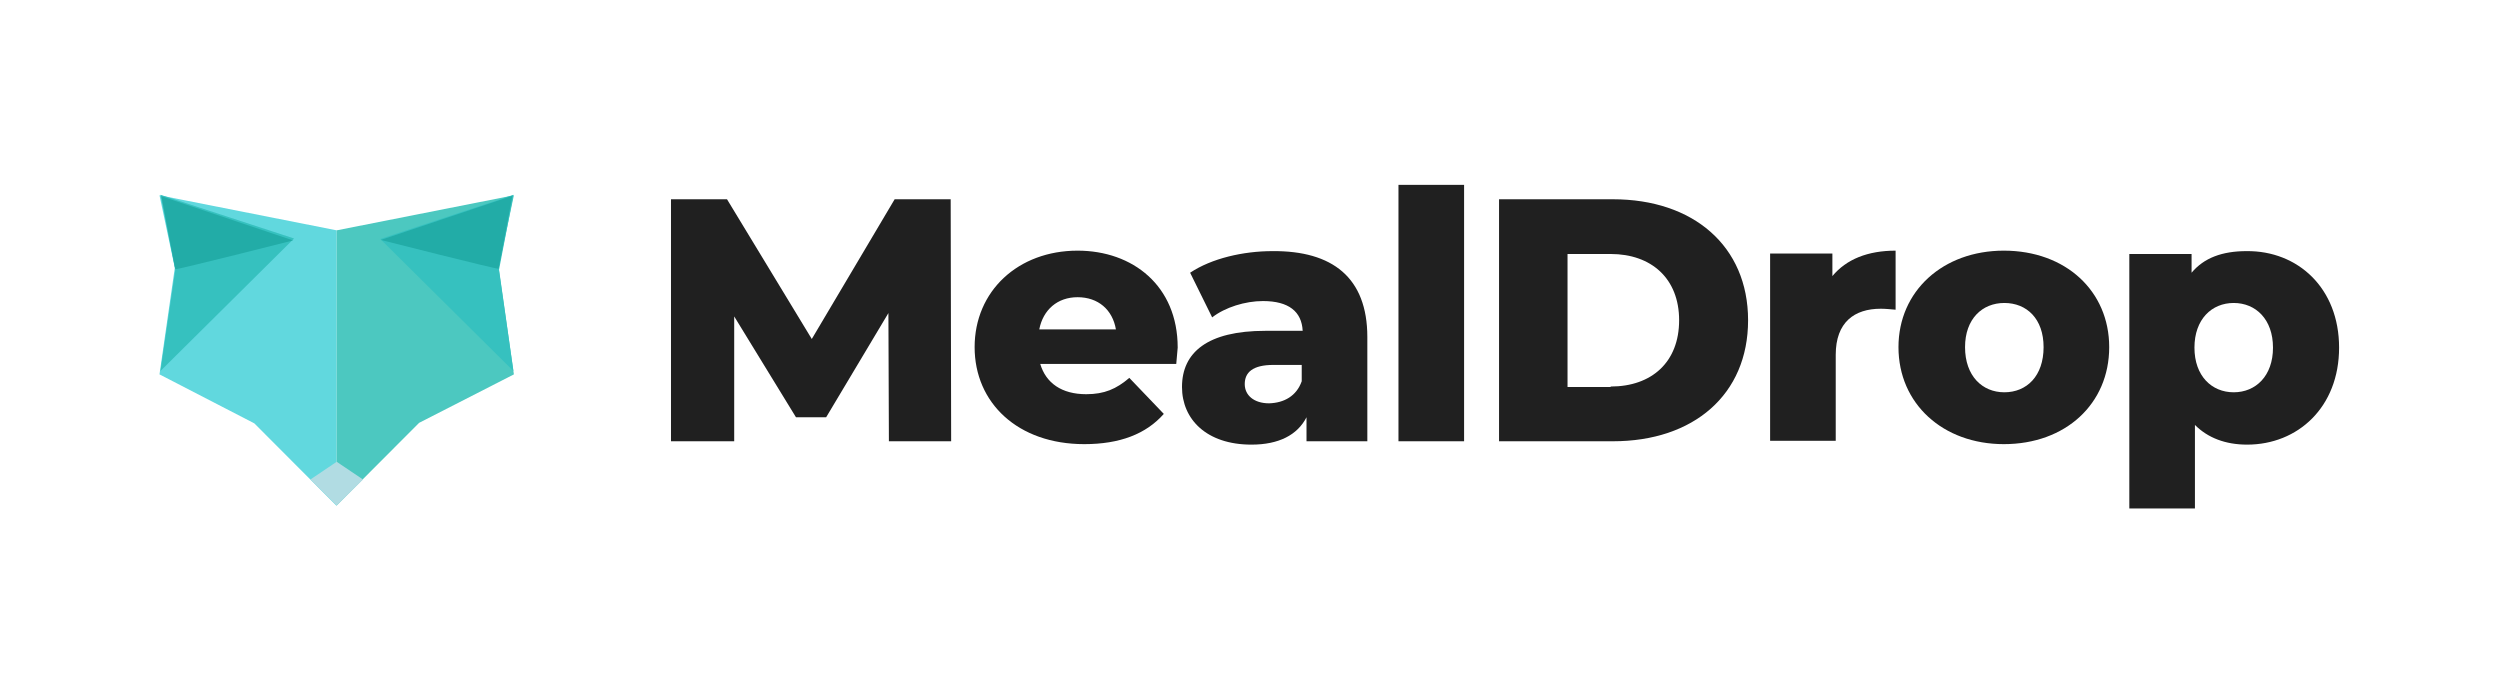
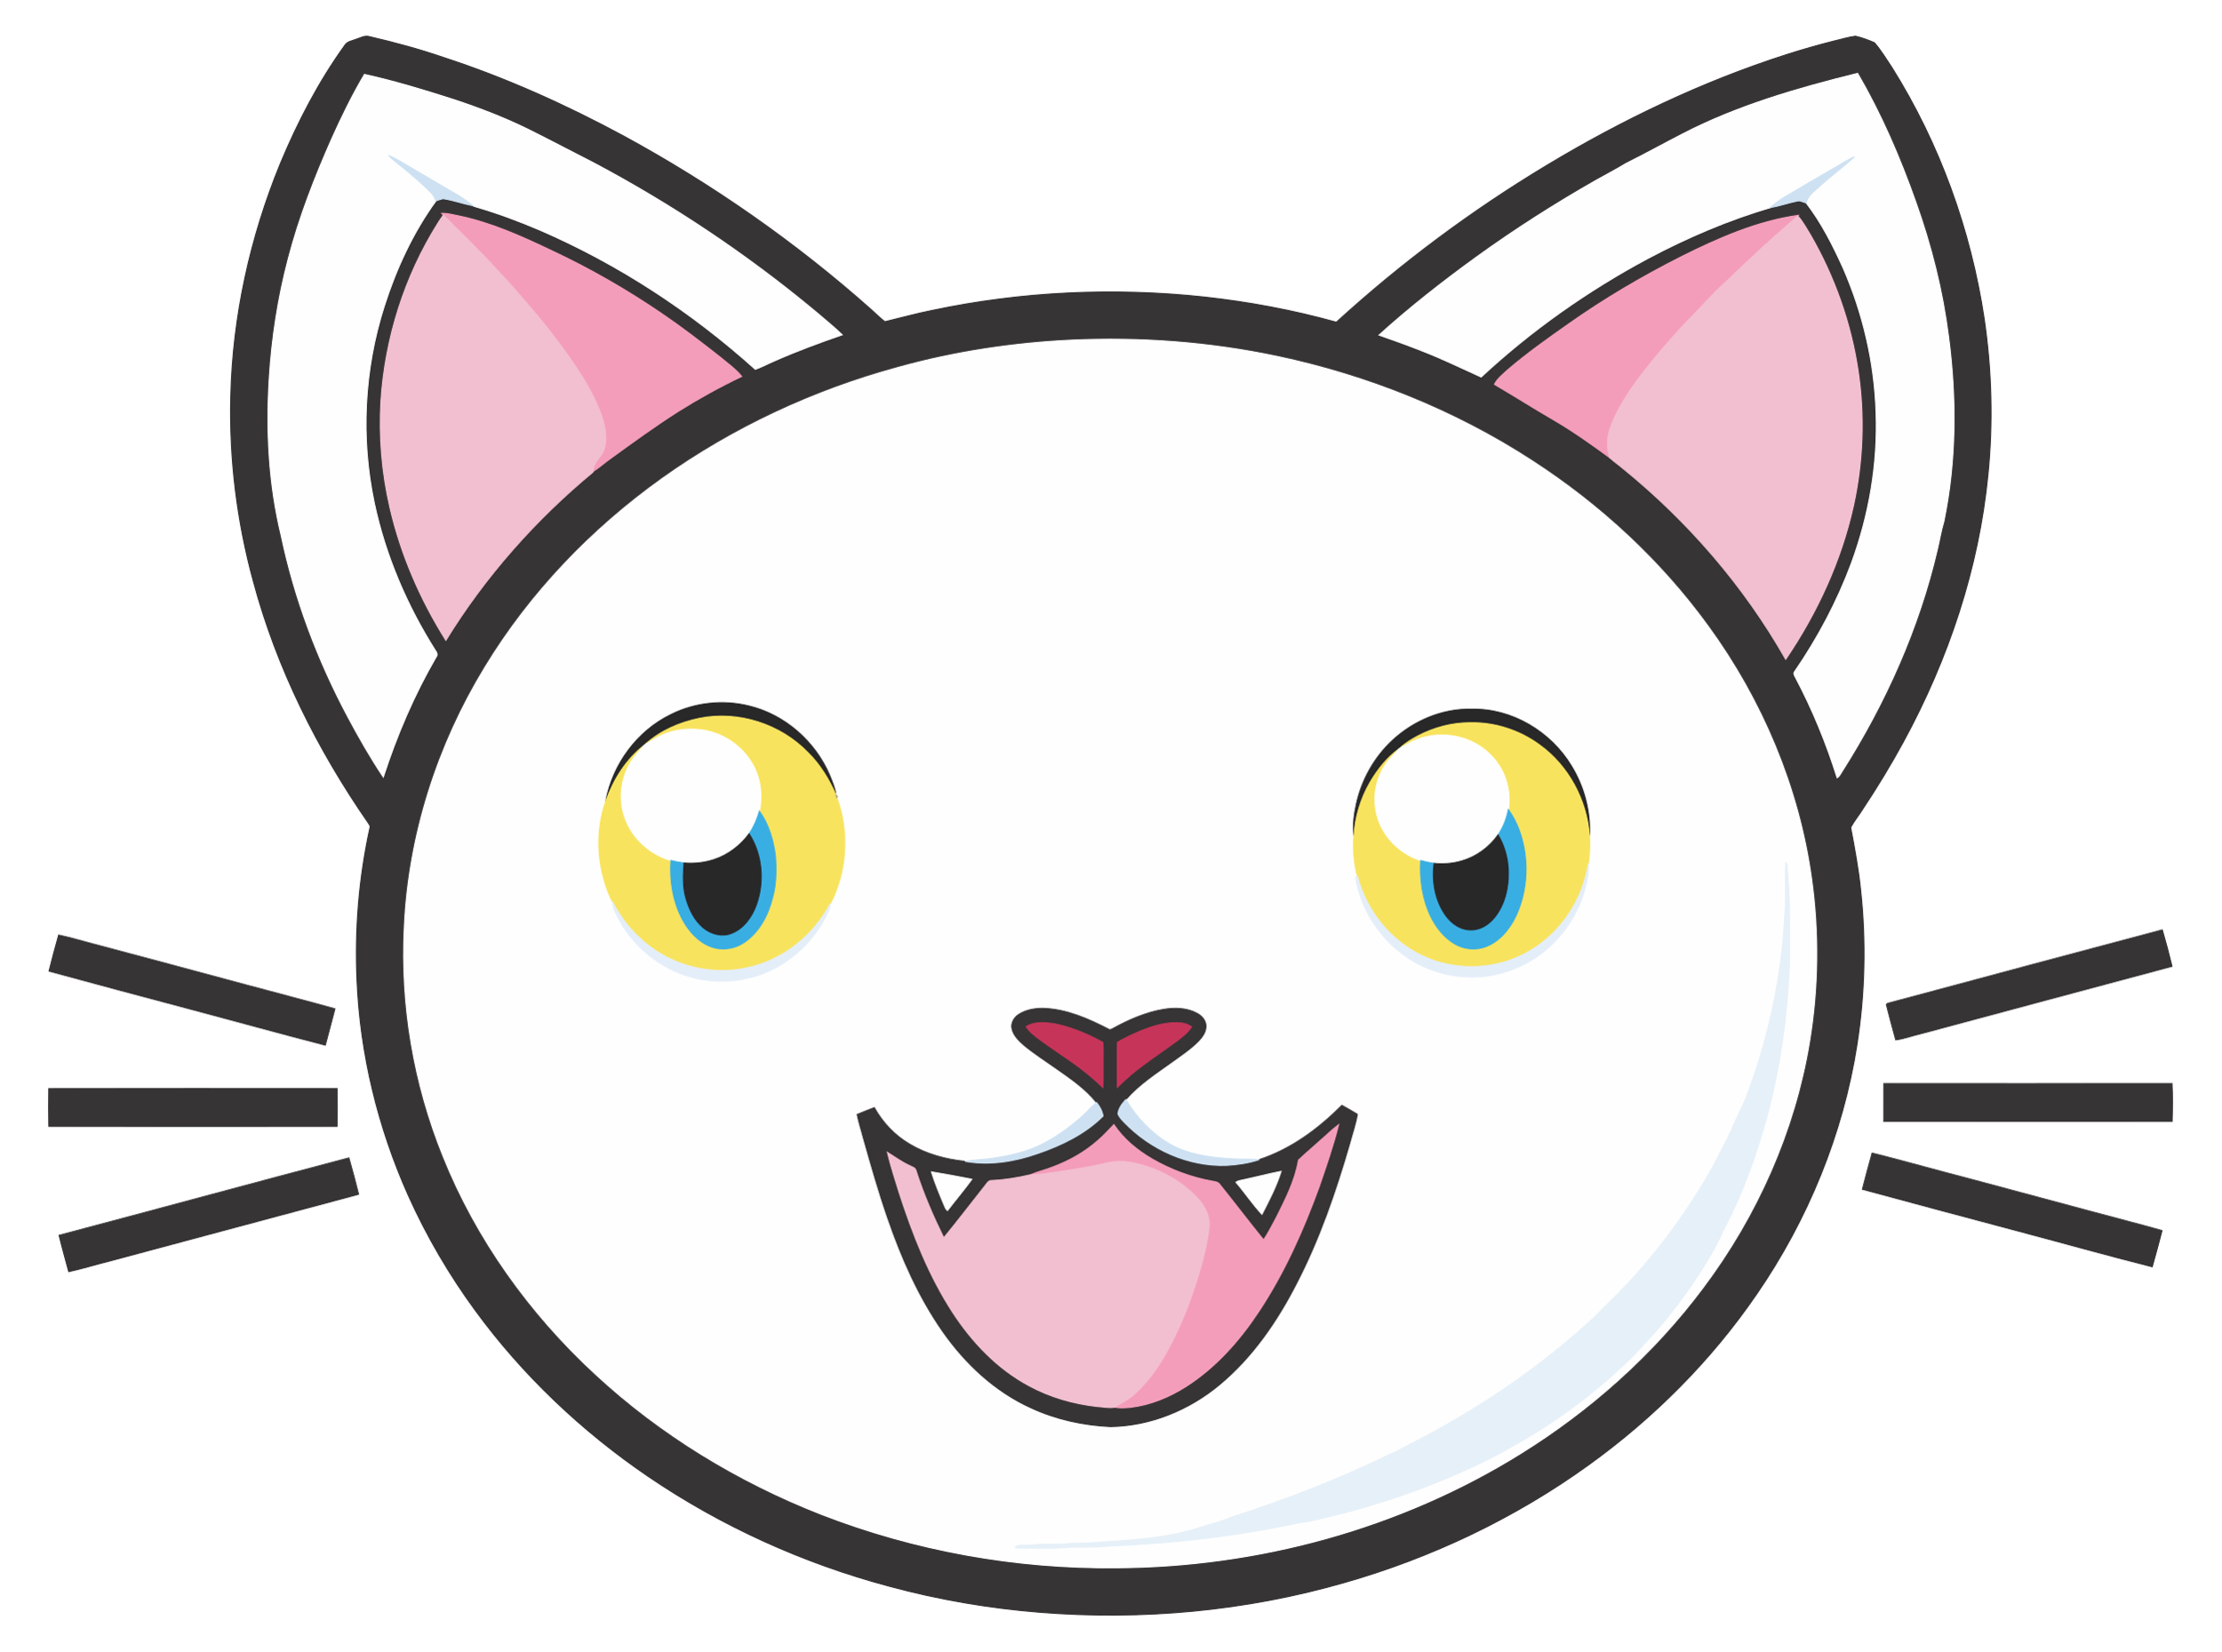
- <svg xmlns="http://www.w3.org/2000/svg" width="154" height="42" viewBox="0 0 154 42" fill="none">
-   <path d="M20.74 31.166L15.666 26.079L9.824 23.062L10.768 16.496L9.824 12.03L20.74 14.189V31.166Z" fill="#61D8DE" />
-   <path d="M20.74 31.137L25.814 26.049L31.656 23.062L30.712 16.496L31.656 12.03L20.74 14.189V31.137Z" fill="#4CC8C0" />
-   <path d="M31.626 22.855L23.425 14.721L31.626 12L30.741 16.614L31.626 22.855Z" fill="#36C1BF" />
-   <path d="M9.883 22.855L18.114 14.691L9.883 12L10.798 16.614L9.883 22.855Z" fill="#36C1BF" />
-   <path d="M30.712 16.555C30.564 16.585 23.454 14.78 23.454 14.78L31.567 12.059L30.712 16.555Z" fill="#22ACA7" />
-   <path d="M10.798 16.584C10.945 16.614 18.055 14.81 18.055 14.81L9.942 12.089L10.798 16.584Z" fill="#22ACA7" />
-   <path d="M22.363 29.539L20.74 28.445L19.117 29.539L20.74 31.137L22.363 29.539Z" fill="#B1DCE3" />
-   <path d="M54.756 27.182L54.726 19.285L50.891 25.703H49.032L45.227 19.492V27.182H41.333V12.275H44.784L50.006 20.882L55.11 12.275H58.562L58.591 27.182H54.756Z" fill="#202020" />
-   <path d="M72.457 22.42H64.079C64.433 23.603 65.406 24.283 66.911 24.283C68.032 24.283 68.769 23.958 69.566 23.277L71.69 25.496C70.598 26.738 68.976 27.359 66.793 27.359C62.692 27.359 60.037 24.816 60.037 21.384C60.037 17.924 62.721 15.44 66.38 15.44C69.772 15.44 72.546 17.599 72.546 21.414C72.516 21.739 72.487 22.124 72.457 22.42ZM64.019 20.29H68.74C68.533 19.078 67.648 18.308 66.38 18.308C65.141 18.308 64.255 19.078 64.019 20.29Z" fill="#202020" />
-   <path d="M84.228 20.763V27.182H80.481V25.703C79.921 26.797 78.77 27.389 77.089 27.389C74.315 27.389 72.811 25.821 72.811 23.839C72.811 21.71 74.374 20.379 77.944 20.379H80.245C80.186 19.196 79.39 18.545 77.797 18.545C76.705 18.545 75.466 18.93 74.669 19.551L73.312 16.8C74.64 15.913 76.587 15.469 78.387 15.469C82.075 15.439 84.228 17.096 84.228 20.763ZM80.186 23.485V22.479H78.446C77.148 22.479 76.676 22.952 76.676 23.662C76.676 24.342 77.236 24.845 78.18 24.845C79.095 24.816 79.862 24.401 80.186 23.485Z" fill="#202020" />
-   <path d="M86.146 11.387H90.188V27.182H86.146V11.387Z" fill="#202020" />
-   <path d="M92.341 12.275H99.363C104.29 12.275 107.682 15.144 107.682 19.728C107.682 24.313 104.319 27.182 99.363 27.182H92.341V12.275ZM99.215 23.81C101.752 23.81 103.434 22.301 103.434 19.728C103.434 17.155 101.723 15.646 99.215 15.646H96.56V23.839H99.215V23.81Z" fill="#202020" />
-   <path d="M116.769 15.44V19.078C116.415 19.048 116.149 19.018 115.854 19.018C114.232 19.018 113.081 19.846 113.081 21.858V27.152H109.039V15.617H112.875V17.007C113.73 15.972 115.058 15.44 116.769 15.44Z" fill="#202020" />
-   <path d="M116.946 21.384C116.946 17.924 119.69 15.44 123.436 15.44C127.242 15.44 129.927 17.924 129.927 21.384C129.927 24.875 127.242 27.359 123.436 27.359C119.69 27.359 116.946 24.875 116.946 21.384ZM125.885 21.384C125.885 19.64 124.853 18.663 123.466 18.663C122.109 18.663 121.047 19.64 121.047 21.384C121.047 23.159 122.109 24.165 123.466 24.165C124.853 24.165 125.885 23.159 125.885 21.384Z" fill="#202020" />
-   <path d="M144.088 21.414C144.088 25.082 141.55 27.389 138.423 27.389C137.096 27.389 136.004 26.975 135.208 26.176V31.323H131.166V15.646H135.001V16.8C135.768 15.883 136.889 15.469 138.394 15.469C141.55 15.44 144.088 17.747 144.088 21.414ZM140.016 21.414C140.016 19.669 138.954 18.663 137.597 18.663C136.24 18.663 135.178 19.669 135.178 21.414C135.178 23.159 136.24 24.165 137.597 24.165C138.954 24.165 140.016 23.159 140.016 21.414Z" fill="#202020" />
+ <svg xmlns="http://www.w3.org/2000/svg" version="1.1" id="Layer_1" x="0px" y="0px" viewBox="0 0 2249.942 1673.281" style="enable-background:new 0 0 2249.942 1673.281;" xml:space="preserve">
+   <style type="text/css">
+ 	.st0{fill:#373435;stroke:#373435;}
+ 	.st1{fill:#FEFEFE;stroke:#FEFEFE;}
+ 	.st2{fill:#CDE1F2;stroke:#CDE1F2;}
+ 	.st3{fill:#F49DBA;stroke:#F49DBA;}
+ 	.st4{fill:#F2BFD0;stroke:#F2BFD0;}
+ 	.st5{fill:#282829;stroke:#282829;}
+ 	.st6{fill:#F8E35E;stroke:#F8E35E;}
+ 	.st7{fill:#AEA983;stroke:#AEA983;}
+ 	.st8{fill:#39AEE3;stroke:#39AEE3;}
+ 	.st9{fill:#E6F0F8;stroke:#E6F0F8;}
+ 	.st10{fill:#E4EEF9;stroke:#E4EEF9;}
+ 	.st11{fill:#C73459;stroke:#C73459;}
+ </style>
+   <g>
+     <path class="st0" d="M360.227,39.96c4.609-1.368,9.23-4.441,14.186-2.826c25.222,5.91,50.286,12.628,74.79,21.072   c63.116,20.568,123.843,47.965,182.226,79.444c90.221,49.086,175.004,108.277,251.711,176.607   c4.374,3.936,8.523,8.131,13.211,11.708c15.947-3.847,31.771-8.209,47.875-11.439c90.468-19.166,183.998-23.495,275.912-13.57   c45.105,4.957,89.851,13.312,133.566,25.513c65.504-59.83,136.986-113.11,212.999-158.855   c76.551-46.081,157.711-84.917,242.863-112.247c15.902-5.114,31.973-9.678,48.155-13.794c7.278-1.637,14.433-3.981,21.846-4.934   c6.56,1.503,12.986,3.97,19.177,6.617c6.74,7.615,11.932,16.542,17.641,24.952c48.481,77.268,80.05,164.888,93.631,255.008   c7.604,52.17,9.061,105.249,3.791,157.722c-9.23,94.842-40.115,186.857-85.478,270.395c-12.886,23.685-26.881,46.754-41.819,69.194   c-3.768,6.078-8.433,11.596-11.775,17.921c3.981,21.072,7.985,42.223,10.093,63.609c5.641,52.058,4.351,104.856-3.723,156.6   c-14.198,90.457-49.737,177.224-101.582,252.609c-45.924,67.13-104.217,125.514-170.148,173.041   c-74.633,53.875-158.967,94.046-247.427,119.301c-99.933,28.799-205.137,38.511-308.726,30.134   c-51.688-4.161-103.006-12.964-153.045-26.578c-86.565-23.169-169.374-60.615-243.491-111.036   c-67.142-45.755-127.073-102.411-175.082-168.05c-26.702-36.459-49.613-75.698-68.106-116.935   c-30.627-68.588-48.716-142.851-51.924-217.944c-2.321-51.879,2.041-104.071,13.211-154.795c0.527-1.604-0.886-2.905-1.536-4.206   c-51.643-74.521-92.879-156.87-116.497-244.612c-16.721-60.951-24.582-124.314-23.035-187.497   c1.828-81.003,19.513-161.412,50.219-236.314c17.528-42.043,38.645-82.82,65.303-119.85   C351.547,42.024,356.381,41.519,360.227,39.96 M1704.822,135.486c-19.412,10.015-38.556,20.568-58.08,30.369   c-9.589,5.91-19.659,10.99-29.449,16.553c-41.875,23.82-82.551,49.782-121.611,77.986c-34.16,24.751-67.456,50.813-98.756,79.119   c14.96,5.271,29.92,10.564,44.645,16.463c20.007,7.76,39.274,17.27,58.821,26.051c50.623-47.09,107.604-87.272,168.51-119.951   c39.666-21.083,81.16-38.937,124.269-51.654c9.566-1.705,18.773-5.024,28.306-6.908c2.849-0.191,5.473,1.458,8.22,2.131   c15.33,19.996,26.825,42.649,37.21,65.527c20.242,46.193,31.894,96.255,33.532,146.676c1.963,51.924-7.099,104.004-24.952,152.731   c-14.411,38.791-33.98,75.631-57.396,109.724c-1.861,1.884-0.336,4.161,0.662,6.045c17.237,32.5,31.221,66.693,42.256,101.772   c2.579-1.559,3.645-4.531,5.316-6.897c43.737-68.992,77.583-144.668,96.188-224.359c2.344-9.42,3.712-19.065,6.605-28.35   c12.729-61.422,12.953-124.953,4.822-187.003c-5.899-46.765-17.495-92.7-33.341-137.065   c-15.891-44.914-34.855-88.898-58.832-130.134C1821.162,89.305,1760.536,106.743,1704.822,135.486 M336.161,140.252   c-17.495,39.509-33.24,79.926-44.152,121.779c-10.441,39.576-16.721,80.218-19.289,121.05   c-3.353,53.37-0.594,107.514,12.089,159.584c13.446,64.035,36.705,125.884,67.433,183.594   c11.136,20.882,22.867,41.483,36.032,61.153c13.693-42.257,31.244-83.347,53.572-121.79c1.671-1.918,0.886-4.239-0.516-6.011   c-29.046-45.8-50.78-96.457-62.106-149.569c-14.074-65.964-10.53-135.528,10.026-199.765   c12.078-37.883,28.978-74.555,52.428-106.808c2.366-0.74,4.688-1.649,7.121-2.176c10.239,1.514,20.04,5.147,30.178,7.144   c1.469,0.729,3.073,1.144,4.643,1.637c21.588,6.325,42.671,14.265,63.351,23.08c79.837,34.597,153.55,82.887,218.169,141.079   c6.617-2.378,12.818-5.764,19.3-8.501c22.452-9.97,45.509-18.459,68.712-26.478c-8.467-8.22-17.741-15.555-26.668-23.27   c-69.699-58.047-145.498-108.748-225.626-151.229c-21.498-10.957-42.851-22.216-64.428-33.016   c-24.571-12.168-50.208-22.037-76.214-30.672c-30.021-9.656-60.256-18.863-91.051-25.704   C356.785,96.269,346.119,118.126,336.161,140.252 M447.387,216.153c0.426,0.471,1.267,1.402,1.693,1.862   c-1.873,2.49-3.622,5.058-5.26,7.693c-34.126,54.166-53.897,117.125-58.013,180.936c-2.108,36.1,0.987,72.446,9.151,107.671   c10.957,47.673,30.717,93.16,56.69,134.53c39.744-64.652,90.692-122.205,149.12-170.563l0.056-0.662   c6.146-3.634,11.316-8.669,17.192-12.706c22.609-16.407,45.195-32.87,68.745-47.909c20.825-13.076,42.38-25.009,64.573-35.584   c-6.46-7.895-14.949-13.783-22.732-20.287c-19.11-15.028-38.388-29.887-58.529-43.535c-34.664-23.629-71.112-44.656-109.062-62.566   c-31.143-14.859-62.891-29.449-96.894-36.414C458.579,217.588,453.084,215.917,447.387,216.153 M1703.667,259.822   c-39.677,20.063-78.143,42.615-114.467,68.274c-21.196,14.882-42.369,29.876-62.039,46.754c-4.733,4.553-10.385,8.59-13.301,14.635   c20.354,11.865,40.182,24.605,60.604,36.358c19.525,11.45,37.961,24.616,56.219,37.95c4.048,3.847,8.77,6.931,13.009,10.598   c66.256,53.751,123.035,119.424,165.213,193.676c32.006-47.157,56.32-99.933,68.667-155.692   c9.835-44.769,11.495-91.343,4.71-136.683c-7.222-48.357-23.831-95.279-48.256-137.614c-4.127-6.538-7.648-13.592-12.919-19.312   l0.617-0.628C1780.016,224.025,1741.057,241.161,1703.667,259.822 M1085.104,344.638c-59.045,2.837-117.888,11.697-174.869,27.532   C824.59,395.384,742.847,433.413,670.58,485c-71.403,51.071-133.566,115.678-179.187,190.861   c-48.391,79.276-77.605,170.54-81.855,263.453c-4.026,79.029,9.577,158.799,39.206,232.153   c33.745,84.255,87.934,159.707,154.526,221.129c66.11,61.265,144.444,108.804,228.239,141.708   c94.999,36.963,197.119,55.355,299.037,54.346c143.435-0.673,287.25-39.61,409.344-115.432   c71.224-44.186,134.911-100.954,185.153-168.152c54.806-72.984,92.98-158.776,107.94-248.941   c9.084-54.828,9.802-111.047,2.097-166.088c-12.829-92.195-50.028-180.431-104.755-255.547   c-48.144-66.334-109.32-122.856-178.02-167.411c-78.48-51.082-166.817-86.442-258.317-105.899   C1225.455,346.713,1155.05,341.364,1085.104,344.638z" />
+     <path class="st1" d="M1704.822,135.486c55.714-28.743,116.34-46.182,176.944-61.176c23.977,41.236,42.941,85.22,58.832,130.134   c15.846,44.365,27.442,90.3,33.341,137.065c8.131,62.05,7.906,125.581-4.822,187.003c-2.893,9.286-4.262,18.93-6.605,28.35   c-18.605,79.691-52.451,155.367-96.188,224.359c-1.671,2.366-2.736,5.338-5.316,6.897c-11.035-35.079-25.02-69.272-42.256-101.772   c-0.998-1.884-2.523-4.161-0.662-6.045c23.416-34.092,42.986-70.932,57.396-109.724c17.854-48.727,26.915-100.808,24.952-152.731   c-1.637-50.421-13.289-100.483-33.532-146.676c-10.385-22.878-21.88-45.531-37.21-65.527c1.458-7.581,8.478-11.977,13.682-16.968   c11.293-10.474,23.876-19.446,35.203-29.853c-8.579,3.779-16.295,9.151-24.47,13.659c-13.48,7.783-26.904,15.656-40.271,23.629   c-7.424,3.97-14.4,8.691-20.669,14.31c-43.109,12.717-84.603,30.571-124.269,51.654c-60.906,32.679-117.888,72.861-168.51,119.951   c-19.547-8.781-38.814-18.291-58.821-26.051c-14.725-5.899-29.685-11.192-44.645-16.463c31.3-28.306,64.596-54.368,98.756-79.119   c39.06-28.205,79.736-54.166,121.611-77.986c9.79-5.562,19.861-10.643,29.449-16.553   C1666.267,156.054,1685.41,145.501,1704.822,135.486z" />
+     <path class="st1" d="M336.161,140.252c9.959-22.126,20.624-43.984,33.005-64.888c30.795,6.841,61.03,16.048,91.051,25.704   c26.007,8.635,51.643,18.504,76.214,30.672c21.577,10.8,42.929,22.059,64.428,33.016c80.128,42.481,155.928,93.182,225.626,151.229   c8.927,7.716,18.201,15.05,26.668,23.27c-23.203,8.018-46.26,16.508-68.712,26.478c-6.482,2.736-12.684,6.123-19.3,8.501   c-64.618-58.192-138.332-106.483-218.169-141.079c-20.68-8.815-41.763-16.755-63.351-23.08c-1.57-0.493-3.174-0.908-4.643-1.637   c-10.026-8.478-21.767-14.456-32.993-21.128c-14.108-8.377-28.328-16.542-42.425-24.919c-3.163-1.884-6.493-3.477-9.902-4.878   c4.25,4.497,9.274,8.131,14.052,12.011c10.205,8.433,20.433,16.9,29.573,26.511c1.985,2.131,3.163,4.833,4.396,7.435   c-23.45,32.253-40.35,68.925-52.428,106.808c-20.556,64.237-24.1,133.801-10.026,199.765   c11.327,53.112,33.061,103.769,62.106,149.569c1.402,1.772,2.187,4.093,0.516,6.011c-22.328,38.444-39.879,79.534-53.572,121.79   c-13.166-19.67-24.896-40.272-36.032-61.153c-30.728-57.71-53.987-119.559-67.433-183.594   c-12.684-52.069-15.443-106.213-12.089-159.584c2.568-40.832,8.848-81.474,19.289-121.05   C302.921,220.179,318.666,179.761,336.161,140.252z" />
+     <path class="st2" d="M393.658,157.512c3.409,1.402,6.74,2.994,9.902,4.878c14.097,8.377,28.317,16.542,42.425,24.919   c11.226,6.673,22.967,12.65,32.993,21.128c-10.138-1.996-19.94-5.63-30.178-7.144c-2.434,0.527-4.755,1.435-7.121,2.176   c-1.234-2.602-2.411-5.305-4.396-7.435c-9.14-9.611-19.368-18.078-29.573-26.511C402.933,165.642,397.908,162.009,393.658,157.512z   " />
+     <path class="st2" d="M1854.111,172.483c8.176-4.508,15.891-9.88,24.47-13.659c-11.327,10.407-23.91,19.379-35.203,29.853   c-5.203,4.99-12.224,9.387-13.682,16.968c-2.748-0.673-5.372-2.321-8.22-2.131c-9.532,1.884-18.74,5.204-28.306,6.908   c6.269-5.618,13.245-10.34,20.669-14.31C1827.207,188.139,1840.631,180.266,1854.111,172.483z" />
+     <path class="st3" d="M447.387,216.153c5.697-0.236,11.192,1.435,16.732,2.467c34.003,6.964,65.751,21.554,96.894,36.414   c37.95,17.91,74.398,38.937,109.062,62.566c20.141,13.648,39.419,28.507,58.529,43.535c7.783,6.504,16.272,12.392,22.732,20.287   c-22.194,10.575-43.748,22.508-64.573,35.584c-23.551,15.039-46.137,31.502-68.745,47.909c-5.876,4.037-11.046,9.073-17.192,12.706   c-0.437-9.42,9.106-14.568,11.316-23.102c3.622-12.549-0.045-25.726-4.374-37.614c-7.985-20.523-19.996-39.173-32.612-57.116   c-11.192-15.577-22.844-30.84-35.36-45.363c-12.089-14.052-24.055-28.238-36.941-41.572c-17.147-19.02-35.763-36.649-53.774-54.839   C448.654,217.555,447.813,216.624,447.387,216.153z" />
+     <path class="st4" d="M449.081,218.014c18.011,18.19,36.627,35.819,53.774,54.839c12.886,13.334,24.852,27.521,36.941,41.572   c12.516,14.523,24.167,29.786,35.36,45.363c12.616,17.943,24.627,36.593,32.612,57.116c4.329,11.887,7.996,25.065,4.374,37.614   c-2.209,8.534-11.753,13.682-11.316,23.102l-0.056,0.662c-58.428,48.357-109.376,105.911-149.12,170.563   c-25.973-41.371-45.733-86.857-56.69-134.53c-8.164-35.225-11.259-71.571-9.151-107.671c4.116-63.811,23.887-126.77,58.013-180.936   C445.458,223.072,447.208,220.504,449.081,218.014z" />
+     <path class="st3" d="M1703.667,259.822c37.389-18.661,76.349-35.797,118.056-41.685l-0.617,0.628   c-15.297,13.985-31.289,27.207-46.126,41.685c-9.095,7.716-17.024,16.654-25.984,24.493c-14.758,13.278-27.599,28.463-41.718,42.38   c-15.532,16.71-30.448,34.003-44.365,52.081c-9.286,11.966-17.697,24.638-24.75,38.062c-4.194,8.366-8.03,17.113-9.42,26.433   c-1.021,6.673-0.045,13.491,1.94,19.895c-18.257-13.334-36.694-26.5-56.219-37.95c-20.422-11.753-40.249-24.493-60.604-36.358   c2.916-6.045,8.568-10.082,13.301-14.635c19.67-16.878,40.843-31.872,62.039-46.754   C1625.524,302.438,1663.99,279.885,1703.667,259.822z" />
+     <path class="st4" d="M1774.981,260.45c14.837-14.478,30.829-27.7,46.126-41.685c5.271,5.719,8.792,12.773,12.919,19.312   c24.425,42.335,41.034,89.257,48.256,137.614c6.785,45.341,5.125,91.915-4.71,136.683c-12.347,55.759-36.66,108.535-68.667,155.692   c-42.178-74.252-98.958-139.924-165.213-193.676c-4.239-3.667-8.96-6.751-13.009-10.598c-1.985-6.404-2.961-13.222-1.94-19.895   c1.391-9.319,5.226-18.067,9.42-26.433c7.054-13.424,15.465-26.096,24.75-38.062c13.917-18.078,28.833-35.371,44.365-52.081   c14.119-13.917,26.96-29.102,41.718-42.38C1757.957,277.104,1765.886,268.166,1774.981,260.45z" />
+     <path class="st1" d="M1085.104,344.638c69.945-3.275,140.35,2.075,208.883,16.542c91.5,19.457,179.837,54.817,258.317,105.899   c68.701,44.556,129.876,101.077,178.02,167.411c54.727,75.115,91.926,163.352,104.755,255.547   c7.704,55.041,6.987,111.26-2.097,166.088c-14.96,90.165-53.135,175.957-107.94,248.941   c-50.241,67.198-113.929,123.966-185.153,168.152c-122.093,75.822-265.909,114.759-409.344,115.432   c-101.918,1.009-204.038-17.383-299.037-54.346c-83.795-32.904-162.129-80.442-228.239-141.708   c-66.592-61.422-120.781-136.874-154.526-221.129c-29.629-73.355-43.232-153.124-39.206-232.153   c4.25-92.913,33.464-184.177,81.855-263.453C537.014,600.678,599.177,536.071,670.58,485   c72.267-51.587,154.01-89.616,239.656-112.83C967.217,356.335,1026.06,347.476,1085.104,344.638 M679.72,724.005   c-34.216,16.609-59.078,50.309-65.987,87.586c-11.787,33.352-8.725,71.089,6.852,102.692c-0.078,4.026,1.525,7.761,3.376,11.248   c15.981,34.384,49.176,60.525,86.666,66.929c21.095,3.768,43.176,1.514,63.138-6.258c25.008-10.071,46.406-28.821,59.886-52.137   c3.05-5.888,6.818-11.697,7.48-18.448c16.968-32.847,19.334-72.794,6.482-107.436l0.572-0.863l-0.437-1.121l-0.998-0.202   l-0.101-0.83c-0.897-6.875-3.757-13.312-6.291-19.715c-14.646-34.115-45.318-61.377-81.642-70.069   C732.462,708.843,703.932,711.893,679.72,724.005 M1410.944,749.855c-18.482,17.069-31.423,39.913-36.851,64.45   c-2.299,10.587-3.869,21.498-2.591,32.332c-1.177,13.715,0.022,27.621,3.409,40.956c-0.415,0.381-1.256,1.121-1.671,1.492   c2.871,18.347,10.429,35.898,21.33,50.903c6.572,8.994,13.984,17.439,22.956,24.134c31.311,26.119,76.988,33.094,114.837,18.168   c34.193-12.885,61.131-42.503,71.885-77.291c2.916-9.656,5.596-19.738,4.755-29.92c1.301-9.409,1.637-18.986,1.121-28.474   c1.189-24.56-5.428-49.378-18.224-70.338c-20.893-34.81-60.391-58.675-101.369-57.621   C1461.23,717.871,1432.375,730.173,1410.944,749.855 M1809.051,874.146c-0.819,14.994-0.034,30.033-0.471,45.038   c-1.11,13.816-1.559,27.689-3.185,41.471c-4.789,43.984-14.557,87.406-28.631,129.349c-4.733,12.897-8.826,26.108-15.353,38.242   c-4.542,10.059-9.039,20.141-13.828,30.089c-5.865,10.643-11.035,21.633-17.181,32.13c-20.489,35.214-44.387,68.499-71.426,98.991   c-13.637,15.846-29.034,30.021-43.636,44.948c-38.365,35.707-80.554,67.231-125.267,94.539   c-19.794,11.888-39.733,23.607-60.458,33.79c-6.807,3.847-13.659,7.604-20.904,10.542   c-52.013,25.513-106.213,46.361-161.311,64.147c-9.263,3.925-19.031,6.37-28.608,9.342c-35.786,12.246-73.96,14.018-111.383,16.373   c-8.254,1.099-16.598-0.067-24.851,1.043c-8.265,0.998-16.609,0.471-24.908,0.594c-7.133-0.011-14.187,1.312-21.33,1.088   c-2.759,0.202-6.617-0.572-8.086,2.467c7.536,0.796,15.128,0.258,22.687,0.404c9.207-0.146,18.437,0.415,27.621-0.561   c12.975-1.256,26.074,0.381,39.049-1.189c59.213-2.49,118.482-8.142,176.697-19.603c11.136-1.929,22.115-4.721,33.341-6.168   c64.809-14.209,128.104-35.92,187.205-66.2c38.186-20.164,74.756-43.692,107.514-71.919c8.254-6.258,15.184-13.984,23.169-20.568   c7.368-7.2,14.803-14.377,21.442-22.294c10.441-10.564,19.839-22.115,28.9-33.879c14.411-18.526,27.509-38.04,39.15-58.417   c5.473-8.781,9.017-18.56,13.94-27.644c15.431-29.82,27.005-61.467,36.638-93.586c14.198-47.74,22.519-97.13,25.85-146.788   c0.056-8.635,1.548-17.192,1.267-25.827c0.056-16.441,0.135-32.881,0-49.333c0.303-15.364-1.436-30.661-2.333-45.98   C1809.982,877.264,1810.744,874.965,1809.051,874.146 M1031.891,1027.976c-4.71,3.028-8.075,8.792-6.74,14.478   c1.57,7.065,7.11,12.235,12.347,16.822c10.34,8.545,21.678,15.768,32.623,23.483c14.523,10.194,29.483,20.388,40.642,34.384   c-6.089,5.035-11.091,11.215-17.147,16.272c-16.373,14.097-34.732,26.511-55.456,33.128c-10.497,3.263-21.274,5.551-32.152,7.065   c-9.443,1.48-19.042,1.649-28.474,3.185c-19.525-1.996-38.982-7.211-55.927-17.338c-15.106-8.781-27.453-21.857-35.943-37.075   c-5.865,2.131-11.596,4.609-17.383,6.931c1.626,8.243,4.385,16.228,6.46,24.369c7.682,27.139,15.375,54.301,24.65,80.969   c13.872,40.204,31.199,79.635,55.658,114.613c22.844,32.634,53.045,60.929,89.627,77.425   c25.143,11.618,52.652,17.629,80.263,18.919c40.361-0.662,79.657-16.833,110.486-42.57c33.128-27.565,57.991-63.744,77.56-101.828   c23.472-45.206,40.081-93.586,54.223-142.403c2.579-9.903,6.146-19.603,7.76-29.707c-5.181-3.084-10.351-6.179-15.644-9.039   c-23.73,23.786-51.565,44.511-83.807,54.996c-9.835-0.875-19.715-0.056-29.539-0.953c-20.814-1.29-42.29-4.284-60.716-14.702   c-18.683-10.699-33.734-26.881-44.881-45.172c13.155-15.241,30.234-26.242,46.44-37.894c9.465-6.874,19.39-13.312,27.554-21.767   c3.97-4.161,7.581-9.454,7.233-15.465c-0.303-5.495-4.463-9.925-9.14-12.347c-10.351-5.585-22.665-5.854-34.014-3.914   c-18.19,3.129-35.315,10.654-51.374,19.536c-1.2,0.583-2.579,1.48-3.88,0.639c-20.747-10.732-42.974-20.534-66.682-21.263   C1047.984,1021.674,1039.17,1023.323,1031.891,1027.976z" />
+     <path class="st5" d="M679.72,724.005c24.212-12.112,52.742-15.162,78.995-8.624c36.324,8.691,66.996,35.954,81.642,70.069   c2.534,6.404,5.394,12.841,6.291,19.715c-6.975-15.644-15.97-30.56-28.272-42.615c-27.835-28.81-70.461-42.638-109.836-34.687   c-19.984,4.071-39.61,12.482-54.817,26.309c-0.28,0.247-0.852,0.729-1.133,0.964c-18.313,14.287-31.165,34.72-38.859,56.454   C620.641,774.314,645.504,740.614,679.72,724.005z" />
+     <path class="st5" d="M1410.944,749.855c21.431-19.682,50.286-31.984,79.59-31.21c40.978-1.054,80.476,22.81,101.369,57.621   c12.796,20.96,19.412,45.778,18.224,70.338c-2.748-35.931-21.218-70.607-50.567-91.78c-20.119-14.803-45.139-22.99-70.136-22.485   c-18.56-0.056-37.019,4.867-53.404,13.502c-6.168,3.32-12.269,6.953-17.371,11.809c-0.292,0.236-0.864,0.706-1.155,0.942   c-12.414,8.859-22.048,21.162-29.707,34.227c-9.476,16.396-14.994,34.933-16.284,53.819c-1.279-10.833,0.292-21.745,2.591-32.332   C1379.521,789.768,1392.463,766.923,1410.944,749.855z" />
+     <path class="st6" d="M708.541,727.863c39.374-7.951,82.001,5.876,109.836,34.687c12.302,12.056,21.297,26.971,28.272,42.615   l0.101,0.83c0.213,0.538,0.639,1.637,0.864,2.187c12.852,34.642,10.486,74.588-6.482,107.436   c-17.113,32.735-48.761,58.002-85.208,65.247c-38.758,8.512-81.194-4.037-109.421-31.849   c-10.598-9.959-19.076-21.936-25.917-34.732c-15.577-31.603-18.639-69.34-6.852-102.692c7.693-21.734,20.545-42.167,38.859-56.454   c-4.598,5.876-10.093,11.08-13.872,17.573c-10.901,17.865-12.515,41.034-4.004,60.189c8.063,18.953,25.3,33.229,44.903,39.06   c-1.391,20.848,2.086,42.425,12.258,60.85c6.415,11.405,15.813,21.902,28.35,26.534c11.035,4.149,23.842,2.31,33.532-4.295   c15.442-10.34,24.47-27.823,28.855-45.475c3.914-13.839,3.88-28.418,2.837-42.649c-2.12-15.857-6.695-31.861-16.183-44.948   c2.871-14.299,1.772-29.573-4.475-42.862c-9.151-19.85-28.294-34.519-49.658-38.814c-17.618-3.51-36.694-0.83-52.125,8.568   c-3.05,1.862-6.146,3.622-9.286,5.305C668.931,740.345,688.557,731.934,708.541,727.863z" />
+     <path class="st6" d="M1436.02,745.84c16.385-8.635,34.844-13.558,53.404-13.502c24.997-0.505,50.017,7.682,70.136,22.485   c29.349,21.173,47.819,55.849,50.567,91.78c0.516,9.488,0.179,19.065-1.121,28.474c-5.529,36.044-27.184,69.497-58.708,88.113   c-33.005,20.018-76.08,21.79-110.677,4.699c-32.04-15.532-55.871-45.946-64.708-80.296c-3.387-13.334-4.587-27.24-3.409-40.956   c1.29-18.885,6.807-37.423,16.284-53.819c7.66-13.065,17.293-25.367,29.707-34.227c-4.946,5.921-11.035,10.901-14.949,17.641   c-10.744,16.676-12.684,38.488-5.383,56.892c7.177,18.437,23.27,32.758,41.965,38.87c-1.065,19.401,1.727,39.296,10.284,56.88   c5.305,10.788,13.043,20.725,23.383,27.083c8.725,5.428,19.726,7.088,29.618,4.205c15.409-4.609,26.489-17.876,33.206-31.95   c9.42-20.254,12.269-43.412,8.871-65.437c-2.4-15.072-7.458-29.988-16.542-42.391c3.421-20.994-4.284-43.333-20.175-57.52   c-20.242-19.087-52.383-23.461-77.28-11.327c-3.959,2.019-7.828,4.217-11.843,6.112   C1423.751,752.793,1429.852,749.16,1436.02,745.84z" />
+     <path class="st1" d="M663.01,748.868c15.431-9.398,34.507-12.078,52.125-8.568c21.364,4.295,40.507,18.964,49.658,38.814   c6.247,13.289,7.346,28.563,4.475,42.862c-2.378,8.074-5.697,15.913-10.441,22.889c-8.848,11.943-21.184,21.386-35.348,26.063   c-9.802,3.286-20.298,4.396-30.582,3.521c-4.475-0.583-8.916-1.368-13.278-2.49c-19.603-5.832-36.84-20.108-44.903-39.06   c-8.512-19.155-6.897-42.324,4.004-60.189c3.779-6.493,9.274-11.697,13.872-17.573c0.28-0.236,0.852-0.718,1.133-0.964   C656.864,752.49,659.96,750.73,663.01,748.868z" />
+     <path class="st1" d="M1430.491,751.537c24.896-12.134,57.037-7.76,77.28,11.327c15.891,14.186,23.595,36.526,20.175,57.52   c-1.749,9.117-5.215,17.921-10.418,25.637c-8.949,12.527-22.025,22.182-36.885,26.399c-9.028,2.691-18.583,3.331-27.936,2.445   c-4.598-0.639-9.14-1.604-13.581-2.871c-18.695-6.112-34.788-20.433-41.965-38.87c-7.301-18.403-5.361-40.216,5.383-56.892   c3.914-6.74,10.003-11.719,14.949-17.641c0.292-0.236,0.864-0.706,1.155-0.942C1422.663,755.754,1426.533,753.556,1430.491,751.537   z" />
+     <path class="st7" d="M846.75,805.995l0.998,0.202l0.437,1.121l-0.572,0.863C847.389,807.632,846.963,806.533,846.75,805.995z" />
+     <path class="st8" d="M1527.946,820.383c9.084,12.403,14.142,27.319,16.542,42.391c3.398,22.025,0.55,45.184-8.871,65.437   c-6.718,14.074-17.797,27.341-33.206,31.95c-9.891,2.882-20.893,1.222-29.618-4.205c-10.34-6.359-18.078-16.295-23.383-27.083   c-8.557-17.584-11.349-37.479-10.284-56.88c4.441,1.267,8.983,2.232,13.581,2.871c-2.411,18.336,1.065,38.073,12.067,53.224   c5.753,7.805,14.613,14.13,24.627,14.164c9.88,0.46,18.863-5.394,24.807-12.897c10.228-12.897,14.097-29.853,13.749-46.069   c-0.247-13.043-3.723-26.04-10.43-37.266C1522.731,838.304,1526.197,829.501,1527.946,820.383z" />
+     <path class="st8" d="M758.827,844.865c4.744-6.976,8.063-14.815,10.441-22.889c9.488,13.087,14.063,29.091,16.183,44.948   c1.043,14.231,1.077,28.81-2.837,42.649c-4.385,17.652-13.413,35.135-28.855,45.475c-9.689,6.605-22.496,8.445-33.532,4.295   c-12.538-4.632-21.936-15.129-28.35-26.534c-10.172-18.426-13.648-40.002-12.258-60.85c4.363,1.121,8.804,1.906,13.278,2.49   c-0.841,12.112-1.514,24.605,2.097,36.369c3.23,11.013,8.501,21.969,17.54,29.393c7.772,6.437,19.02,9.443,28.62,5.506   c12.639-5.024,20.893-17.102,25.278-29.517C774.461,892.886,772.285,865.769,758.827,844.865z" />
+     <path class="st5" d="M723.479,870.927c14.164-4.676,26.5-14.119,35.348-26.063c13.458,20.904,15.633,48.021,7.604,71.336   c-4.385,12.415-12.639,24.493-25.278,29.517c-9.6,3.936-20.848,0.931-28.62-5.506c-9.039-7.424-14.31-18.381-17.54-29.393   c-3.611-11.764-2.938-24.257-2.097-36.369C703.181,875.324,713.677,874.213,723.479,870.927z" />
+     <path class="st5" d="M1517.528,846.02c6.706,11.226,10.183,24.224,10.43,37.266c0.348,16.216-3.521,33.173-13.749,46.069   c-5.944,7.503-14.927,13.357-24.807,12.897c-10.015-0.034-18.874-6.359-24.627-14.164c-11.002-15.151-14.478-34.889-12.067-53.224   c9.353,0.886,18.908,0.247,27.936-2.445C1495.502,868.202,1508.578,858.547,1517.528,846.02z" />
+     <path class="st9" d="M1809.051,874.146c1.693,0.819,0.931,3.118,1.323,4.632c0.897,15.319,2.635,30.616,2.333,45.98   c0.135,16.452,0.056,32.892,0,49.333c0.28,8.635-1.211,17.192-1.267,25.827c-3.331,49.658-11.652,99.047-25.85,146.788   c-9.633,32.119-21.207,63.766-36.638,93.586c-4.923,9.084-8.467,18.863-13.94,27.644c-11.641,20.377-24.74,39.89-39.15,58.417   c-9.061,11.764-18.459,23.315-28.9,33.879c-6.639,7.917-14.074,15.095-21.442,22.294c-7.985,6.583-14.915,14.31-23.169,20.568   c-32.758,28.227-69.329,51.755-107.514,71.919c-59.101,30.279-122.396,51.991-187.205,66.2   c-11.226,1.447-22.205,4.239-33.341,6.168c-58.215,11.461-117.484,17.114-176.697,19.603c-12.975,1.57-26.074-0.067-39.049,1.189   c-9.185,0.976-18.414,0.415-27.621,0.561c-7.559-0.146-15.151,0.392-22.687-0.404c1.469-3.039,5.327-2.265,8.086-2.467   c7.144,0.224,14.198-1.099,21.33-1.088c8.299-0.123,16.642,0.404,24.908-0.594c8.254-1.11,16.598,0.056,24.851-1.043   c37.423-2.355,75.598-4.127,111.383-16.373c9.577-2.972,19.345-5.417,28.608-9.342c55.097-17.786,109.297-38.634,161.311-64.147   c7.245-2.938,14.097-6.695,20.904-10.542c20.724-10.183,40.664-21.902,60.458-33.79c44.713-27.307,86.902-58.832,125.267-94.539   c14.601-14.927,29.999-29.102,43.636-44.948c27.038-30.492,50.937-63.777,71.426-98.991c6.146-10.497,11.316-21.487,17.181-32.13   c4.789-9.947,9.286-20.029,13.828-30.089c6.527-12.134,10.62-25.345,15.353-38.242c14.074-41.943,23.842-85.365,28.631-129.349   c1.626-13.783,2.075-27.655,3.185-41.471C1809.017,904.179,1808.232,889.14,1809.051,874.146z" />
+     <path class="st10" d="M1550.297,963.19c31.524-18.616,53.179-52.069,58.708-88.113c0.841,10.183-1.839,20.265-4.755,29.92   c-10.755,34.788-37.692,64.405-71.885,77.291c-37.849,14.927-83.526,7.951-114.837-18.168c-8.972-6.695-16.385-15.14-22.956-24.134   c-10.901-15.005-18.459-32.556-21.33-50.903c0.415-0.37,1.256-1.11,1.671-1.492c8.837,34.35,32.668,64.764,64.708,80.296   C1474.217,984.98,1517.292,983.208,1550.297,963.19z" />
+     <path class="st10" d="M620.585,914.283c6.841,12.796,15.319,24.773,25.917,34.732c28.227,27.812,70.663,40.361,109.421,31.849   c36.447-7.245,68.095-32.511,85.208-65.247c-0.662,6.751-4.43,12.56-7.48,18.448c-13.48,23.315-34.877,42.066-59.886,52.137   c-19.962,7.772-42.043,10.026-63.138,6.258c-37.49-6.404-70.685-32.545-86.666-66.929   C622.11,922.044,620.507,918.309,620.585,914.283z" />
+     <path class="st0" d="M2057.106,977.814c44.466-11.719,88.82-23.842,133.274-35.573c3.577,12.224,6.852,24.549,9.846,36.93   c-85.242,22.967-170.563,45.61-255.782,68.633c-8.041,1.895-15.869,4.834-24.078,5.921c-3.23-11.944-6.56-23.876-9.532-35.864   c0.325-0.292,0.987-0.864,1.312-1.144C1960.504,1003.91,2008.782,990.767,2057.106,977.814z" />
+     <path class="st0" d="M59.407,947.49c13.715,2.905,27.128,7.188,40.754,10.564c49.232,13.211,98.52,26.231,147.718,39.621   c30.436,8.265,61.007,16.059,91.388,24.56c-3.073,12.314-6.628,24.504-9.757,36.818c-44.791-11.551-89.358-23.988-134.082-35.853   c-48.615-12.975-97.264-25.85-145.79-39.15C52.724,971.814,55.931,959.612,59.407,947.49z" />
+     <path class="st0" d="M1031.891,1027.976c7.278-4.654,16.093-6.303,24.627-6.224c23.708,0.729,45.935,10.531,66.682,21.263   c1.301,0.841,2.68-0.056,3.88-0.639c16.059-8.882,33.184-16.407,51.374-19.536c11.349-1.94,23.663-1.671,34.014,3.914   c4.676,2.422,8.837,6.852,9.14,12.347c0.348,6.011-3.263,11.304-7.233,15.465c-8.164,8.456-18.089,14.893-27.554,21.767   c-16.205,11.652-33.285,22.654-46.44,37.894c-3.701,4.104-7.391,8.859-7.929,14.534c1.391,3.342,3.981,5.977,6.448,8.568   c26.747,27.711,64.977,44.948,103.757,43.546c11.125-0.673,22.272-2.232,32.859-5.82c32.242-10.486,60.076-31.21,83.807-54.996   c5.293,2.86,10.463,5.955,15.644,9.039c-1.615,10.104-5.181,19.805-7.76,29.707c-14.142,48.817-30.75,97.197-54.223,142.403   c-19.569,38.085-44.432,74.263-77.56,101.828c-30.829,25.738-70.125,41.909-110.486,42.57c-27.61-1.29-55.12-7.301-80.263-18.919   c-36.582-16.497-66.783-44.791-89.627-77.425c-24.459-34.978-41.786-74.409-55.658-114.613   c-9.274-26.668-16.968-53.83-24.65-80.969c-2.075-8.142-4.833-16.127-6.46-24.369c5.787-2.321,11.517-4.8,17.383-6.931   c8.489,15.218,20.837,28.294,35.943,37.075c16.945,10.127,36.403,15.342,55.927,17.338c24.885,4.441,50.544,0.269,74.151-8.119   c23.966-8.265,47.561-19.659,65.695-37.748c-0.785-5.159-3.342-9.802-6.617-13.783c-11.159-13.996-26.119-24.19-40.642-34.384   c-10.945-7.716-22.283-14.938-32.623-23.483c-5.237-4.587-10.777-9.757-12.347-16.822   C1023.817,1036.769,1027.181,1031.004,1031.891,1027.976 M1039.472,1040.335c1.94,2.905,4.307,5.495,7.02,7.704   c9.23,7.772,19.48,14.209,29.315,21.162c14.657,9.768,28.732,20.455,41.359,32.769c0.572-8.602,0.168-17.214,0.28-25.816   c-0.135-6.639,0.426-13.289-0.325-19.906c-15.499-8.624-32.164-15.51-49.602-18.975   C1058.223,1035.961,1047.76,1034.997,1039.472,1040.335 M1155.218,1044.742c-7.974,3.387-15.925,6.953-23.315,11.506   c-0.269,15.207-0.191,30.436-0.056,45.643c17.203-17.955,38.432-31.12,58.383-45.688c6.101-4.654,12.639-9.207,16.844-15.779   c-3.151-1.951-6.605-3.454-10.329-3.791C1182.436,1035.019,1168.328,1039.427,1155.218,1044.742 M1112.322,1155.52   c-13.357,11.865-29.147,20.769-45.856,26.971c-7.39,3.017-15.252,4.71-22.575,7.884c-12.807,3.006-25.838,5.215-39.016,5.82   c-4.06-0.381-5.675,3.97-7.996,6.482c-13.671,17.158-26.881,34.709-40.855,51.609c-10.867-22.115-20.669-44.802-28.171-68.286   c-0.74-3.005-4.25-3.566-6.561-4.957c-7.996-3.566-14.994-8.848-22.396-13.413c3.263,13.76,7.727,27.207,11.865,40.731   c13.704,42.324,30.044,84.289,54.424,121.723c19.648,30.089,45.273,57.049,77.212,74.106c21.184,11.54,44.78,18.257,68.689,21.005   c5.932,0.28,11.943,1.817,17.854,0.807c5.361,0.92,10.856,0.639,16.239,0.079c20.377-2.445,39.756-10.486,56.914-21.543   c29.629-19.121,53.505-46.025,72.839-75.272c26.074-39.285,45.363-82.64,61.422-126.837c7.144-20.747,14.344-41.539,19.682-62.835   c-6.942,5.125-12.964,11.36-19.558,16.912c-6.964,6.448-14.388,12.426-21.173,19.053c-3.398,20.444-12.964,39.217-22.149,57.598   c-4.318,7.76-8.052,15.913-13.211,23.169c-15.028-18.616-29.539-37.659-44.499-56.32c-1.559-2.299-4.43-2.523-6.886-3.017   c-21.689-3.802-42.582-11.708-61.635-22.665c-15.05-8.803-28.855-20.175-38.589-34.776   C1123.077,1144.945,1118.098,1150.642,1112.322,1155.52 M1258.875,1195.646c-2.355,0.561-4.901,0.796-6.875,2.321   c9.117,10.531,16.855,22.295,26.332,32.466c7.256-14.119,14.68-28.306,19.401-43.512   C1284.713,1189.489,1271.861,1192.887,1258.875,1195.646 M943.532,1187.459c3.577,11.45,8.198,22.541,12.852,33.599   c0.875,1.985,1.559,4.217,3.353,5.619c8.142-10.643,16.833-20.882,24.706-31.715   C970.839,1192.304,957.213,1189.668,943.532,1187.459z" />
+     <path class="st11" d="M1039.472,1040.335c8.288-5.338,18.751-4.374,28.048-3.062c17.439,3.465,34.104,10.351,49.602,18.975   c0.751,6.617,0.191,13.267,0.325,19.906c-0.112,8.602,0.292,17.214-0.28,25.816c-12.628-12.314-26.702-23.001-41.359-32.769   c-9.835-6.953-20.085-13.39-29.315-21.162C1043.779,1045.83,1041.412,1043.24,1039.472,1040.335z" />
+     <path class="st11" d="M1155.218,1044.742c13.11-5.316,27.218-9.723,41.528-8.108c3.723,0.336,7.177,1.839,10.329,3.791   c-4.206,6.572-10.744,11.125-16.844,15.779c-19.951,14.568-41.18,27.734-58.383,45.688c-0.135-15.207-0.213-30.436,0.056-45.643   C1139.293,1051.695,1147.245,1048.129,1155.218,1044.742z" />
+     <path class="st0" d="M1908.244,1098c97.343,0.011,194.697,0.078,292.05-0.034c0.606,12.773,0.426,25.614,0.09,38.399   c-97.387-0.022-194.786,0.056-292.173-0.034C1908.255,1123.547,1908.188,1110.774,1908.244,1098z" />
+     <path class="st0" d="M49.37,1103.125c97.365-0.224,194.73-0.112,292.095-0.056c0.224,12.74,0.269,25.502-0.022,38.242   c-97.343,0.135-194.685,0.157-292.028-0.011C49.157,1128.583,49.247,1115.843,49.37,1103.125z" />
+     <path class="st2" d="M1132.453,1128.762c0.538-5.675,4.228-10.43,7.929-14.534c11.147,18.291,26.197,34.474,44.881,45.172   c18.426,10.418,39.901,13.413,60.716,14.702c9.824,0.897,19.704,0.078,29.539,0.953c-10.587,3.589-21.734,5.148-32.859,5.82   c-38.78,1.402-77.011-15.835-103.757-43.546C1136.434,1134.739,1133.843,1132.104,1132.453,1128.762z" />
+     <path class="st2" d="M1093.616,1133.416c6.056-5.058,11.058-11.237,17.147-16.272c3.275,3.981,5.832,8.624,6.617,13.783   c-18.134,18.089-41.729,29.483-65.695,37.748c-23.607,8.389-49.266,12.56-74.151,8.119c9.431-1.536,19.031-1.705,28.474-3.185   c10.878-1.514,21.655-3.802,32.152-7.065C1058.885,1159.927,1077.243,1147.513,1093.616,1133.416z" />
+     <path class="st3" d="M1112.322,1155.52c5.776-4.878,10.755-10.575,16.015-15.97c9.734,14.601,23.539,25.973,38.589,34.776   c19.053,10.957,39.946,18.863,61.635,22.665c2.456,0.493,5.327,0.718,6.886,3.017c14.96,18.661,29.472,37.704,44.499,56.32   c5.159-7.256,8.893-15.409,13.211-23.169c9.185-18.381,18.751-37.154,22.149-57.598c6.785-6.628,14.209-12.605,21.173-19.053   c6.594-5.551,12.616-11.787,19.558-16.912c-5.338,21.296-12.538,42.088-19.682,62.835c-16.059,44.197-35.348,87.552-61.422,126.837   c-19.334,29.248-43.21,56.151-72.839,75.272c-17.158,11.058-36.537,19.098-56.914,21.543c-5.383,0.561-10.878,0.841-16.239-0.079   c7.234-4.867,15.454-8.389,21.588-14.747c16.194-14.815,27.857-33.767,37.602-53.247c9.667-18.953,17.237-38.892,23.809-59.112   c5.529-17.809,10.575-35.909,12.717-54.48c1.592-11.237-3.925-22.048-11.372-30.078c-16.508-17.775-38.724-29.797-62.252-35.337   c-9.566-2.22-19.637-2.938-29.248-0.628c-15.958,3.802-32.163,6.415-48.368,8.871c-9.813,1.357-19.603,3.118-29.528,3.129   c7.323-3.174,15.185-4.867,22.575-7.884C1083.176,1176.289,1098.966,1167.385,1112.322,1155.52z" />
+     <path class="st4" d="M898.898,1167.632c7.402,4.564,14.4,9.846,22.396,13.413c2.31,1.391,5.82,1.951,6.561,4.957   c7.503,23.483,17.304,46.17,28.171,68.286c13.973-16.9,27.184-34.451,40.855-51.609c2.321-2.512,3.936-6.863,7.996-6.482   c13.177-0.606,26.208-2.815,39.016-5.82c9.925-0.011,19.715-1.772,29.528-3.129c16.205-2.456,32.41-5.069,48.368-8.871   c9.611-2.31,19.682-1.593,29.248,0.628c23.528,5.54,45.744,17.562,62.252,35.337c7.447,8.03,12.964,18.841,11.372,30.078   c-2.142,18.571-7.189,36.672-12.717,54.48c-6.572,20.22-14.142,40.16-23.809,59.112c-9.745,19.48-21.409,38.432-37.602,53.247   c-6.134,6.359-14.355,9.88-21.588,14.747c-5.91,1.009-11.921-0.527-17.854-0.807c-23.91-2.747-47.505-9.465-68.689-21.005   c-31.939-17.057-57.565-44.017-77.212-74.106c-24.38-37.434-40.72-79.399-54.424-121.723   C906.624,1194.838,902.161,1181.392,898.898,1167.632z" />
+     <path class="st0" d="M1886.588,1205.122c3.219-12.246,6.37-24.515,9.835-36.683c24.212,5.966,48.223,12.807,72.356,19.166   c50.23,13.166,100.281,26.982,150.477,40.294c23.584,6.471,47.325,12.381,70.854,19.076c-3.23,12.246-6.437,24.515-9.925,36.694   c-47.067-11.943-93.855-25.087-140.799-37.546C1988.428,1232.542,1937.469,1218.983,1886.588,1205.122z" />
+     <path class="st0" d="M59.834,1251.764c97.926-25.917,195.638-52.63,293.587-78.446c3.51,12.213,6.751,24.526,9.824,36.862   c-83.773,22.597-167.636,44.847-251.409,67.444c-14.097,3.577-28.036,7.794-42.212,10.99   C66.349,1276.335,62.794,1264.111,59.834,1251.764z" />
+     <path class="st1" d="M1258.875,1195.646c12.986-2.759,25.838-6.157,38.858-8.725c-4.721,15.207-12.145,29.393-19.401,43.512   c-9.476-10.172-17.214-21.936-26.332-32.466C1253.974,1196.442,1256.519,1196.207,1258.875,1195.646z" />
+     <path class="st1" d="M943.532,1187.459c13.682,2.209,27.308,4.845,40.911,7.503c-7.873,10.833-16.564,21.072-24.706,31.715   c-1.794-1.402-2.478-3.634-3.353-5.619C951.729,1210,947.109,1198.909,943.532,1187.459z" />
+   </g>
</svg>
